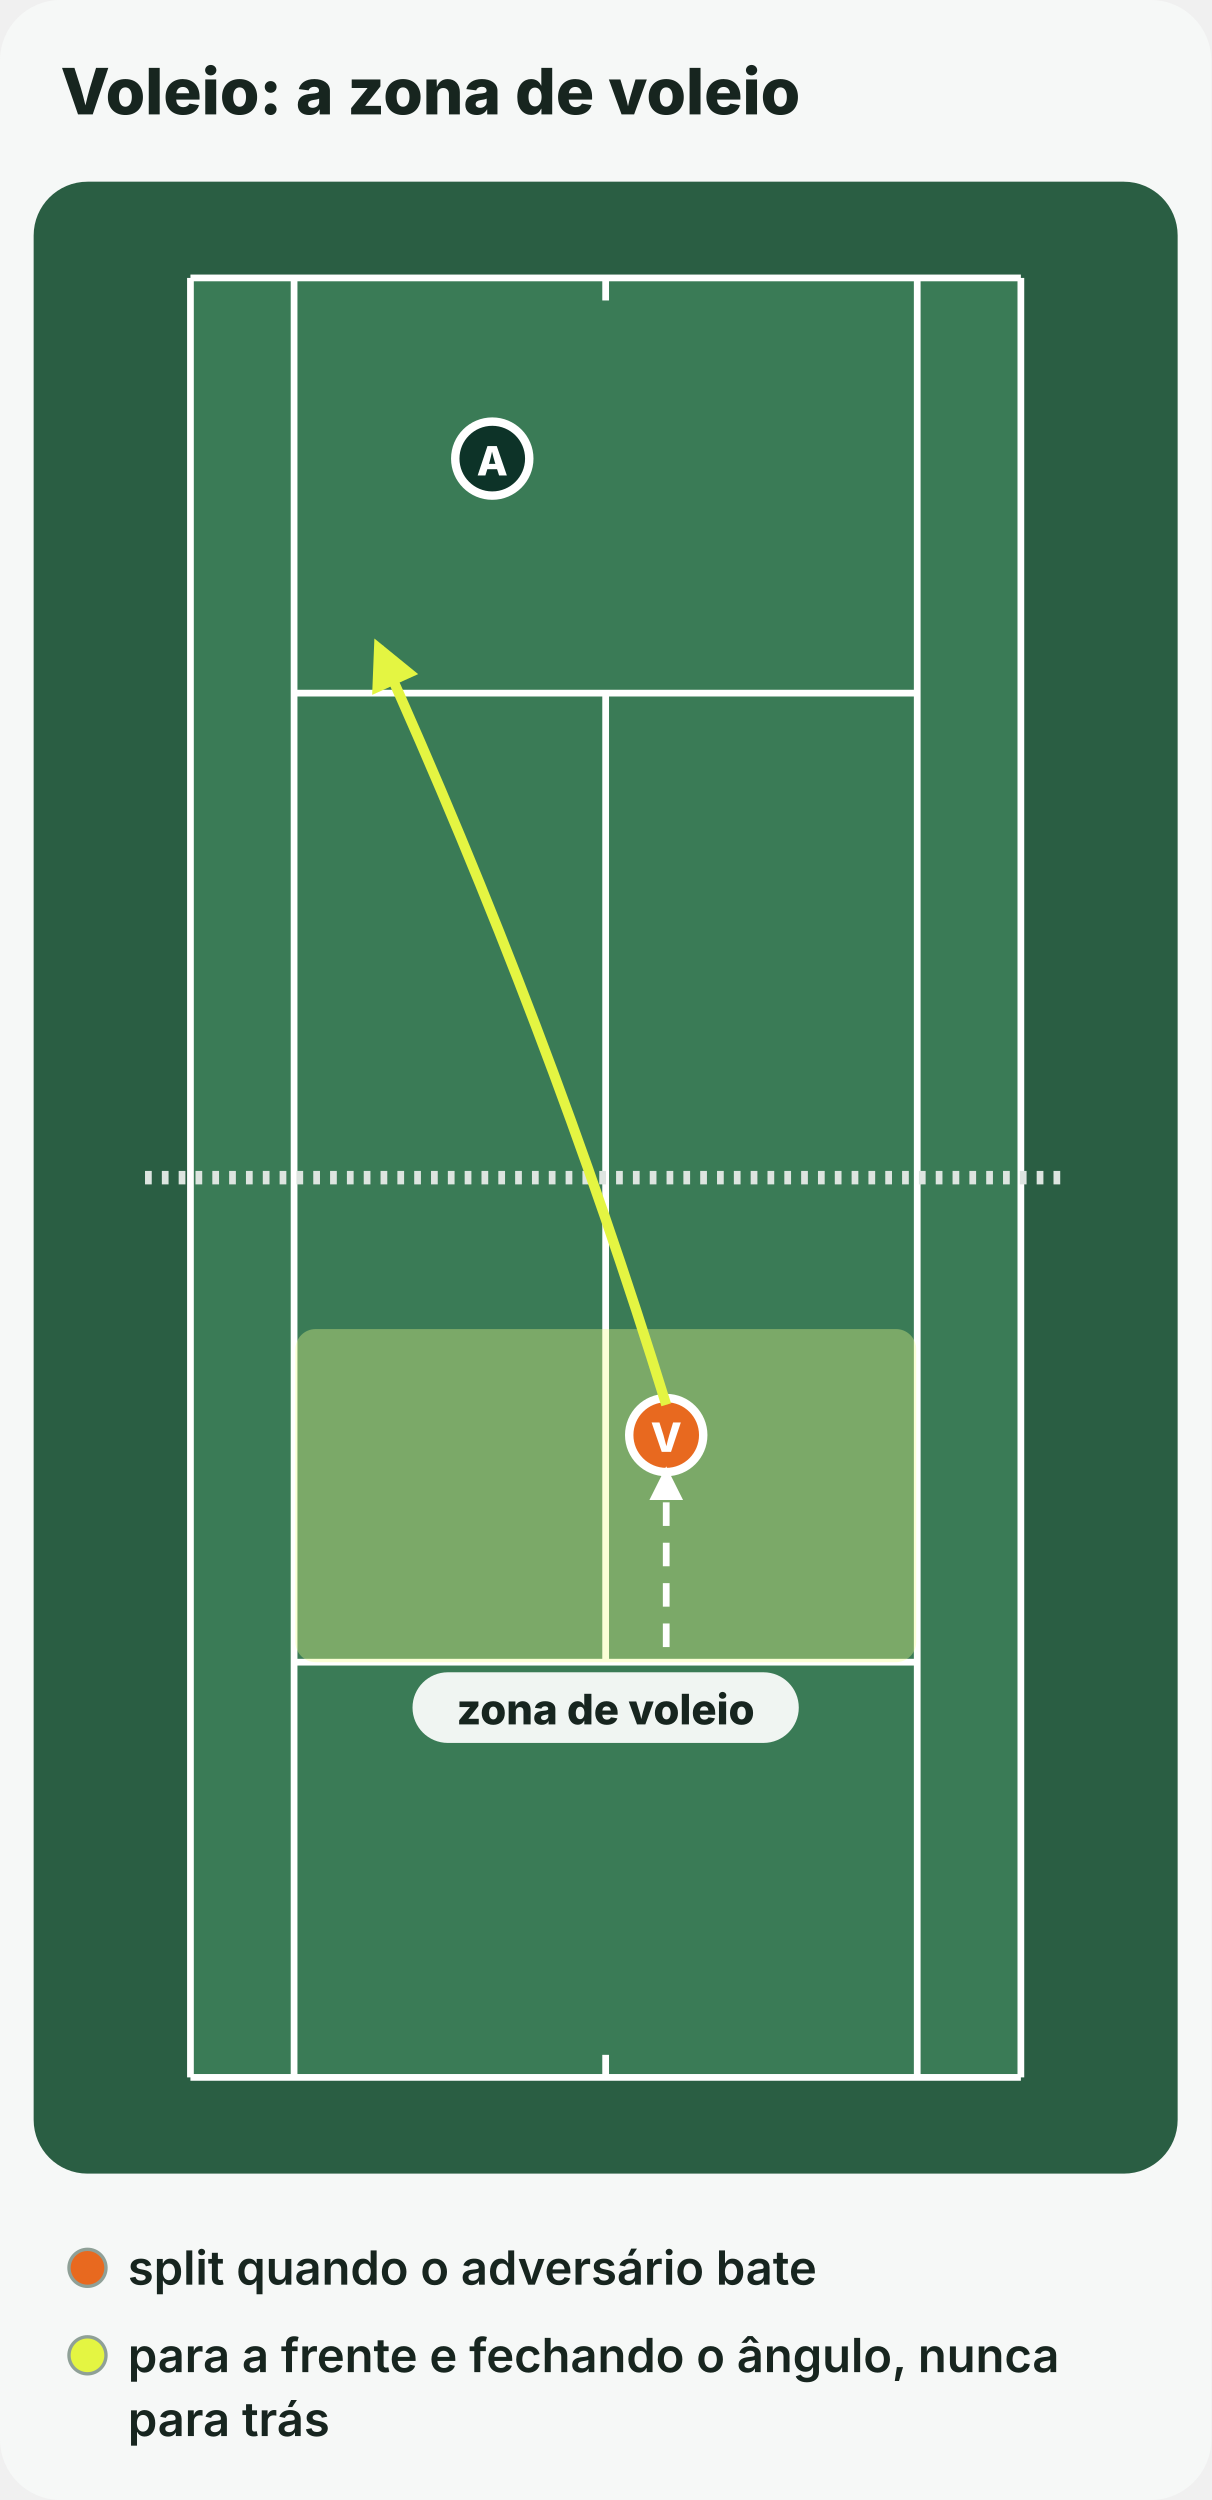
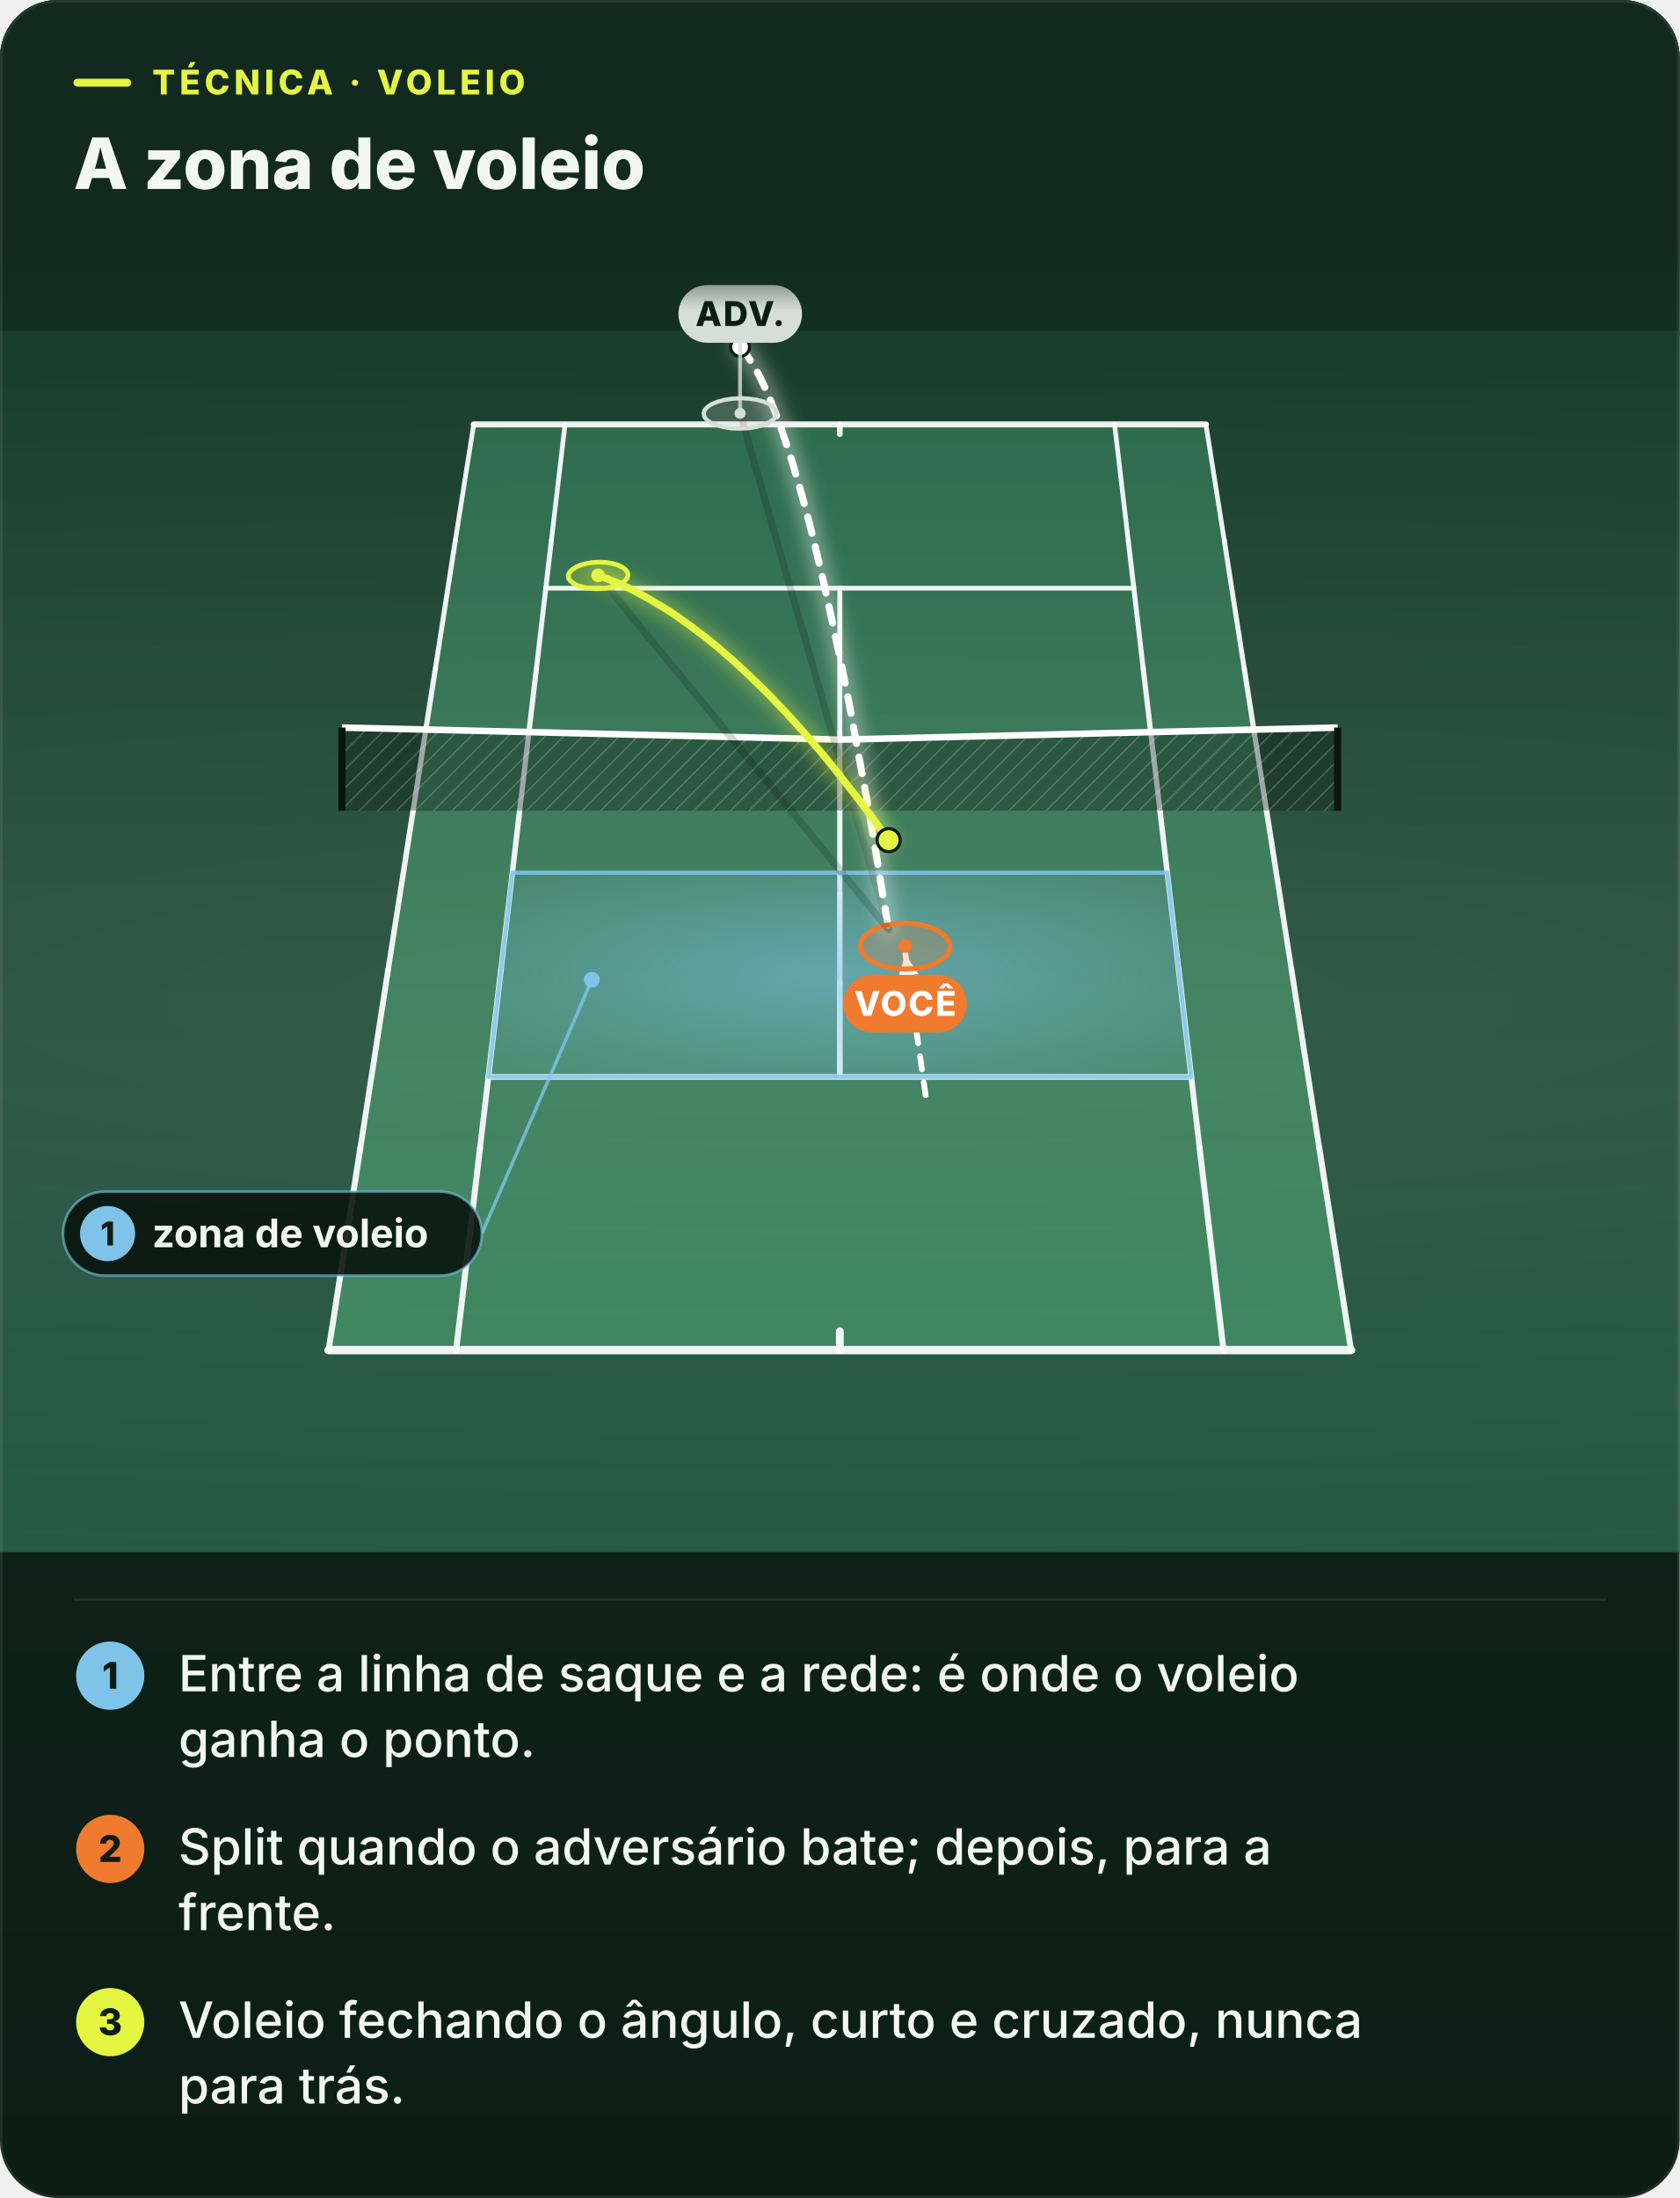
- <svg xmlns="http://www.w3.org/2000/svg" viewBox="0 0 360 743" width="360" height="743" role="img" aria-label="Voleio: a zona de voleio" font-family="Inter, system-ui, -apple-system, Segoe UI, sans-serif">
+ <svg xmlns="http://www.w3.org/2000/svg" viewBox="0 0 640 837.442" width="640" height="837.442" role="img" aria-label="A zona de voleio" font-family="Inter, -apple-system, BlinkMacSystemFont, Segoe UI, Roboto, system-ui, sans-serif">
  <defs>
-     <marker id="seta" viewBox="0 0 10 10" refX="8" refY="5" markerWidth="5" markerHeight="5" orient="auto-start-reverse">
-       <path d="M0 0L10 5L0 10z" fill="context-stroke" />
-     </marker>
+     <linearGradient id="gFundo" x1="0" y1="0" x2="0" y2="1">
+       <stop offset="0" stop-color="#12291F" />
+       <stop offset="1" stop-color="#0C1D16" />
+     </linearGradient>
+     <clipPath id="cCartao">
+       <rect width="640" height="837.442" rx="22" />
+     </clipPath>
+     <filter id="fBrilho" x="-50%" y="-50%" width="200%" height="200%">
+       <feGaussianBlur stdDeviation="3" />
+     </filter>
+     <linearGradient id="gSombraTopo" x1="0" y1="0" x2="0" y2="1">
+       <stop offset="0" stop-color="#12291F" />
+       <stop offset="1" stop-color="#12291F" stop-opacity="0" />
+     </linearGradient>
  </defs>
-   <rect width="360" height="743" rx="18" fill="#F6F8F7" />
-   <text x="18" y="34" font-size="19" font-weight="800" fill="#17251F">Voleio: a zona de voleio</text>
-   <rect x="10" y="54" width="340" height="592" rx="16" fill="#2A5E43" />
-   <rect x="56.6" y="82.6" width="246.8" height="534.8" fill="#3A7B56" />
-   <line x1="56.6" y1="617.4" x2="303.4" y2="617.4" stroke="#fff" stroke-width="2" />
-   <line x1="56.6" y1="82.6" x2="303.4" y2="82.6" stroke="#fff" stroke-width="2" />
-   <line x1="56.6" y1="617.4" x2="56.6" y2="82.6" stroke="#fff" stroke-width="2" />
-   <line x1="303.4" y1="617.4" x2="303.4" y2="82.6" stroke="#fff" stroke-width="2" />
-   <line x1="87.4" y1="617.4" x2="87.4" y2="82.6" stroke="#fff" stroke-width="2" />
-   <line x1="272.6" y1="617.4" x2="272.6" y2="82.6" stroke="#fff" stroke-width="2" />
-   <line x1="87.4" y1="494" x2="272.6" y2="494" stroke="#fff" stroke-width="2" />
-   <line x1="87.4" y1="206" x2="272.6" y2="206" stroke="#fff" stroke-width="2" />
-   <line x1="180" y1="494" x2="180" y2="206" stroke="#fff" stroke-width="2" />
-   <line x1="180" y1="617.4" x2="180" y2="610.7" stroke="#fff" stroke-width="2" />
-   <line x1="180" y1="82.6" x2="180" y2="89.3" stroke="#fff" stroke-width="2" />
-   <line x1="43.1" y1="350" x2="316.9" y2="350" stroke="#DDE5E0" stroke-width="4" stroke-dasharray="2 3" />
-   <rect x="87.8" y="395" width="184.5" height="99" rx="6" fill="rgba(244,255,138,.35)" stroke="none" stroke-width="2" stroke-dasharray="5 4" />
-   <rect x="122.6" y="497" width="114.8" height="21" rx="10.5" fill="rgba(255,255,255,.92)" />
-   <text x="180" y="512.5" font-size="12.5" font-weight="800" fill="#17251F" text-anchor="middle">zona de voleio</text>
-   <circle cx="198" cy="426.5" r="11" fill="#E8691F" stroke="#fff" stroke-width="2.5" />
-   <text x="198" y="431.5" font-size="12" font-weight="800" fill="#fff" text-anchor="middle">V</text>
-   <circle cx="146.3" cy="136.3" r="11" fill="#0D3328" stroke="#fff" stroke-width="2.5" />
-   <text x="146.3" y="141.3" font-size="12" font-weight="800" fill="#fff" text-anchor="middle">A</text>
-   <path d="M198 489.5 Q198 463.6 198 437.8" fill="none" stroke="#fff" stroke-width="2" stroke-dasharray="7 5" marker-end="url(#seta)" />
-   <path d="M198 417.5 Q163.3 305 112.5 192.5" fill="none" stroke="#E4F542" stroke-width="3" marker-end="url(#seta)" />
-   <circle cx="26" cy="674" r="5.5" fill="#E8691F" stroke="#8FA097" stroke-width="1" />
-   <text x="38" y="679" font-size="14" font-weight="600" fill="#17251F">split quando o adversário bate</text>
-   <circle cx="26" cy="700" r="5.5" fill="#E4F542" stroke="#8FA097" stroke-width="1" />
-   <text x="38" y="705" font-size="14" font-weight="600" fill="#17251F">para a frente e fechando o ângulo, nunca</text>
-   <text x="38" y="724" font-size="14" font-weight="600" fill="#17251F">para trás</text>
+   <g clip-path="url(#cCartao)">
+     <rect width="640" height="837.442" fill="url(#gFundo)" />
+     <defs>
+       <linearGradient id="gFora" x1="0" y1="0" x2="0" y2="1">
+         <stop offset="0" stop-color="#173B2B" />
+         <stop offset="1" stop-color="#215440" />
+       </linearGradient>
+       <linearGradient id="gQuadra" x1="0" y1="0" x2="0" y2="1">
+         <stop offset="0" stop-color="#2A684A" />
+         <stop offset="1" stop-color="#358058" />
+       </linearGradient>
+       <radialGradient id="gLuz" cx=".5" cy=".55" r=".6">
+         <stop offset="0" stop-color="#fff" stop-opacity=".10" />
+         <stop offset="1" stop-color="#fff" stop-opacity="0" />
+       </radialGradient>
+       <pattern id="pRede" width="5" height="5" patternUnits="userSpaceOnUse" patternTransform="rotate(45)">
+         <line x1="0" y1="0" x2="0" y2="5" stroke="#fff" stroke-opacity=".22" stroke-width="1" />
+       </pattern>
+     </defs>
+     <rect width="640" height="128" fill="#132F23" />
+     <polygon points="-1018.4,591.4 1658.4,591.4 1186.5,126 -546.5,126" fill="url(#gFora)" />
+     <polygon points="125.2,514.4 514.8,514.4 459.5,161.7 180.5,161.7" fill="url(#gQuadra)" />
+     <polygon points="-1018.4,591.4 1658.4,591.4 1186.5,126 -546.5,126" fill="url(#gLuz)" />
+     <line x1="125.2" y1="514.4" x2="514.8" y2="514.4" stroke="rgba(255,255,255,.92)" stroke-width="3.2" stroke-linecap="round" />
+     <line x1="180.5" y1="161.7" x2="459.5" y2="161.7" stroke="rgba(255,255,255,.92)" stroke-width="2.3" stroke-linecap="round" />
+     <line x1="125.2" y1="514.4" x2="137.3" y2="437.4" stroke="rgba(255,255,255,.92)" stroke-width="2.3" stroke-linecap="round" />
+     <line x1="137.3" y1="437.4" x2="147.9" y2="369.4" stroke="rgba(255,255,255,.92)" stroke-width="2.2" stroke-linecap="round" />
+     <line x1="147.9" y1="369.4" x2="157.4" y2="308.9" stroke="rgba(255,255,255,.92)" stroke-width="2.1" stroke-linecap="round" />
+     <line x1="157.4" y1="308.9" x2="165.9" y2="254.7" stroke="rgba(255,255,255,.92)" stroke-width="2" stroke-linecap="round" />
+     <line x1="165.9" y1="254.7" x2="173.5" y2="205.9" stroke="rgba(255,255,255,.92)" stroke-width="1.9" stroke-linecap="round" />
+     <line x1="173.5" y1="205.9" x2="180.5" y2="161.7" stroke="rgba(255,255,255,.92)" stroke-width="1.8" stroke-linecap="round" />
+     <line x1="514.8" y1="514.4" x2="502.7" y2="437.4" stroke="rgba(255,255,255,.92)" stroke-width="2.3" stroke-linecap="round" />
+     <line x1="502.7" y1="437.4" x2="492.1" y2="369.4" stroke="rgba(255,255,255,.92)" stroke-width="2.2" stroke-linecap="round" />
+     <line x1="492.1" y1="369.4" x2="482.6" y2="308.9" stroke="rgba(255,255,255,.92)" stroke-width="2.1" stroke-linecap="round" />
+     <line x1="482.6" y1="308.9" x2="474.1" y2="254.7" stroke="rgba(255,255,255,.92)" stroke-width="2" stroke-linecap="round" />
+     <line x1="474.1" y1="254.7" x2="466.5" y2="205.9" stroke="rgba(255,255,255,.92)" stroke-width="1.9" stroke-linecap="round" />
+     <line x1="466.5" y1="205.9" x2="459.5" y2="161.7" stroke="rgba(255,255,255,.92)" stroke-width="1.8" stroke-linecap="round" />
+     <line x1="173.8" y1="514.4" x2="182.9" y2="437.4" stroke="rgba(255,255,255,.92)" stroke-width="2.3" stroke-linecap="round" />
+     <line x1="182.9" y1="437.4" x2="190.9" y2="369.4" stroke="rgba(255,255,255,.92)" stroke-width="2.2" stroke-linecap="round" />
+     <line x1="190.9" y1="369.4" x2="198" y2="308.9" stroke="rgba(255,255,255,.92)" stroke-width="2.1" stroke-linecap="round" />
+     <line x1="198" y1="308.9" x2="204.4" y2="254.7" stroke="rgba(255,255,255,.92)" stroke-width="2" stroke-linecap="round" />
+     <line x1="204.4" y1="254.7" x2="210.1" y2="205.9" stroke="rgba(255,255,255,.92)" stroke-width="1.9" stroke-linecap="round" />
+     <line x1="210.1" y1="205.9" x2="215.3" y2="161.7" stroke="rgba(255,255,255,.92)" stroke-width="1.8" stroke-linecap="round" />
+     <line x1="466.2" y1="514.4" x2="457.1" y2="437.4" stroke="rgba(255,255,255,.92)" stroke-width="2.3" stroke-linecap="round" />
+     <line x1="457.1" y1="437.4" x2="449.1" y2="369.4" stroke="rgba(255,255,255,.92)" stroke-width="2.2" stroke-linecap="round" />
+     <line x1="449.1" y1="369.4" x2="442" y2="308.9" stroke="rgba(255,255,255,.92)" stroke-width="2.1" stroke-linecap="round" />
+     <line x1="442" y1="308.9" x2="435.6" y2="254.7" stroke="rgba(255,255,255,.92)" stroke-width="2" stroke-linecap="round" />
+     <line x1="435.6" y1="254.7" x2="429.9" y2="205.9" stroke="rgba(255,255,255,.92)" stroke-width="1.9" stroke-linecap="round" />
+     <line x1="429.9" y1="205.9" x2="424.7" y2="161.7" stroke="rgba(255,255,255,.92)" stroke-width="1.8" stroke-linecap="round" />
+     <line x1="186.1" y1="410.3" x2="453.9" y2="410.3" stroke="rgba(255,255,255,.92)" stroke-width="2.2" stroke-linecap="round" />
+     <line x1="208" y1="224.1" x2="432" y2="224.1" stroke="rgba(255,255,255,.92)" stroke-width="1.8" stroke-linecap="round" />
+     <line x1="320" y1="410.3" x2="320" y2="374.4" stroke="rgba(255,255,255,.92)" stroke-width="2.2" stroke-linecap="round" />
+     <line x1="320" y1="374.4" x2="320" y2="340.6" stroke="rgba(255,255,255,.92)" stroke-width="2.1" stroke-linecap="round" />
+     <line x1="320" y1="340.6" x2="320" y2="308.9" stroke="rgba(255,255,255,.92)" stroke-width="2" stroke-linecap="round" />
+     <line x1="320" y1="308.9" x2="320" y2="279" stroke="rgba(255,255,255,.92)" stroke-width="2" stroke-linecap="round" />
+     <line x1="320" y1="279" x2="320" y2="250.8" stroke="rgba(255,255,255,.92)" stroke-width="1.9" stroke-linecap="round" />
+     <line x1="320" y1="250.8" x2="320" y2="224.1" stroke="rgba(255,255,255,.92)" stroke-width="1.9" stroke-linecap="round" />
+     <line x1="320" y1="514.4" x2="320" y2="507.2" stroke="rgba(255,255,255,.92)" stroke-width="3" stroke-linecap="round" />
+     <line x1="320" y1="161.7" x2="320" y2="165.4" stroke="rgba(255,255,255,.92)" stroke-width="2.2" stroke-linecap="round" />
+     <polygon points="130.3,308.9 509.7,308.9 509.7,277.2 320,281.8 130.3,277.2" fill="rgba(10,25,18,.35)" />
+     <polygon points="130.3,308.9 509.7,308.9 509.7,277.2 320,281.8 130.3,277.2" fill="url(#pRede)" />
+     <polyline points="130.3,277.2 320,281.8 509.7,277.2" fill="none" stroke="#fff" stroke-width="2.5" stroke-linejoin="round" />
+     <line x1="130.3" y1="308.9" x2="130.3" y2="277.2" stroke="#0A1510" stroke-width="2.7" />
+     <line x1="509.7" y1="308.9" x2="509.7" y2="277.2" stroke="#0A1510" stroke-width="2.7" />
+     <defs>
+       <radialGradient id="gZ1" cx=".5" cy=".5" r=".7">
+         <stop offset="0" stop-color="#7FC4E8" stop-opacity=".55" />
+         <stop offset="1" stop-color="#7FC4E8" stop-opacity=".10" />
+       </radialGradient>
+     </defs>
+     <polygon points="186.1,410.3 453.9,410.3 444.8,332.5 195.2,332.5" fill="url(#gZ1)" stroke="#7FC4E8" stroke-opacity=".85" stroke-width="1.6" stroke-linejoin="round" />
+     <line x1="352.7" y1="417.3" x2="345" y2="363.6" stroke="#fff" stroke-width="2.2" stroke-dasharray="5 5" stroke-linecap="round" />
+     <polygon points="345,363.6 350,371.1 342.3,372.2" fill="#fff" />
+     <path d="M282 157.5 L283.2 161.5 L284.4 165.6 L285.5 169.7 L286.7 173.9 L287.9 178.1 L289.2 182.3 L290.4 186.6 L291.6 190.9 L292.9 195.2 L294.1 199.6 L295.4 204.1 L296.7 208.5 L298 213.1 L299.3 217.6 L300.6 222.2 L302 226.9 L303.3 231.6 L304.7 236.3 L306.1 241.1 L307.5 246 L308.9 250.9 L310.3 255.8 L311.7 260.8 L313.2 265.8 L314.6 270.9 L316.1 276.1 L317.6 281.3 L319.1 286.5 L320.7 291.8 L322.2 297.2 L323.8 302.6 L325.3 308.1 L326.9 313.6 L328.5 319.2 L330.2 324.9 L331.8 330.6 L333.5 336.4 L335.1 342.2 L336.8 348.1 L338.6 354.1" fill="none" stroke="#000" stroke-opacity=".16" stroke-width="2.7" stroke-linecap="round" />
+     <path d="M282 132.2 L283.2 133.5 L284.4 135 L285.5 136.7 L286.7 138.6 L287.9 140.7 L289.2 142.9 L290.4 145.4 L291.6 148 L292.9 150.8 L294.1 153.9 L295.4 157.1 L296.7 160.5 L298 164.2 L299.3 168.1 L300.6 172.1 L302 176.4 L303.3 180.9 L304.7 185.7 L306.1 190.7 L307.5 195.8 L308.9 201.3 L310.3 206.9 L311.7 212.9 L313.2 219 L314.6 225.4 L316.1 232.1 L317.6 239 L319.1 246.1 L320.7 253.6 L322.2 261.3 L323.8 269.3 L325.3 277.5 L326.9 286.1 L328.5 294.9 L330.2 304 L331.8 313.4 L333.5 323.1 L335.1 333.1 L336.8 343.5 L338.6 354.1" fill="none" stroke="#fff" stroke-opacity=".35" stroke-width="6.9" stroke-linecap="round" filter="url(#fBrilho)" />
+     <path d="M282 132.2 L283.2 133.5 L284.4 135 L285.5 136.7 L286.7 138.6 L287.9 140.7 L289.2 142.9 L290.4 145.4 L291.6 148 L292.9 150.8 L294.1 153.9 L295.4 157.1 L296.7 160.5 L298 164.2 L299.3 168.1 L300.6 172.1 L302 176.4 L303.3 180.9 L304.7 185.7 L306.1 190.7 L307.5 195.8 L308.9 201.3 L310.3 206.9 L311.7 212.9 L313.2 219 L314.6 225.4 L316.1 232.1 L317.6 239 L319.1 246.1 L320.7 253.6 L322.2 261.3 L323.8 269.3 L325.3 277.5 L326.9 286.1 L328.5 294.9 L330.2 304 L331.8 313.4 L333.5 323.1 L335.1 333.1 L336.8 343.5 L338.6 354.1" fill="none" stroke="#fff" stroke-width="2.7" stroke-linecap="round" stroke-dasharray="6.4 5.3" />
+     <circle cx="282" cy="132.2" r="3.6" fill="#fff" stroke="#0C1D16" stroke-width="1.2" />
+     <polygon points="362,360.4 361.5,358.5 360.2,356.6 358.1,355 355.3,353.6 352.1,352.6 348.5,352 344.7,351.7 340.9,352 337.3,352.6 334.1,353.6 331.5,355 329.4,356.6 328.2,358.5 327.8,360.4 328.2,362.4 329.5,364.2 331.6,365.9 334.3,367.3 337.6,368.4 341.3,369 345.1,369.2 348.9,369 352.6,368.4 355.8,367.3 358.5,365.9 360.5,364.2 361.7,362.4" fill="#F07A2D" fill-opacity=".22" stroke="#F07A2D" stroke-width="1.9" />
+     <circle cx="344.9" cy="360.4" r="2.6" fill="#F07A2D" />
+     <rect x="321.3" y="371.4" width="47.1" height="22" rx="11" fill="#F07A2D" />
+     <text x="344.9" y="387" font-size="13" font-weight="800" fill="#fff" letter-spacing="0.6" text-anchor="middle">VOCÊ</text>
+     <path d="M338.6 354.1 L335.4 350.3 L332.3 346.5 L329.2 342.7 L326.1 338.9 L323 335.2 L320 331.5 L317 327.8 L314 324.1 L311 320.5 L308.1 316.9 L305.1 313.3 L302.2 309.8 L299.3 306.3 L296.4 302.7 L293.6 299.3 L290.7 295.8 L287.9 292.4 L285.1 289 L282.3 285.6 L279.6 282.2 L276.8 278.9 L274.1 275.5 L271.4 272.2 L268.7 268.9 L266 265.7 L263.4 262.5 L260.7 259.2 L258.1 256 L255.5 252.9 L252.9 249.7 L250.3 246.6 L247.8 243.5 L245.2 240.4 L242.7 237.3 L240.2 234.2 L237.7 231.2 L235.3 228.2 L232.8 225.2 L230.3 222.2 L227.9 219.2" fill="none" stroke="#000" stroke-opacity=".16" stroke-width="2.8" stroke-linecap="round" />
+     <path d="M338.6 320.1 L335.4 315.7 L332.3 311.4 L329.2 307.3 L326.1 303.2 L323 299.3 L320 295.4 L317 291.7 L314 288 L311 284.5 L308.1 281.1 L305.1 277.7 L302.2 274.5 L299.3 271.3 L296.4 268.3 L293.6 265.3 L290.7 262.4 L287.9 259.7 L285.1 257 L282.3 254.4 L279.6 251.9 L276.8 249.5 L274.1 247.1 L271.4 244.9 L268.7 242.7 L266 240.7 L263.4 238.7 L260.7 236.8 L258.1 234.9 L255.5 233.2 L252.9 231.5 L250.3 230 L247.8 228.5 L245.2 227 L242.7 225.7 L240.2 224.4 L237.7 223.2 L235.3 222.1 L232.8 221.1 L230.3 220.1 L227.9 219.2" fill="none" stroke="#E4F542" stroke-opacity=".35" stroke-width="7.2" stroke-linecap="round" filter="url(#fBrilho)" />
+     <path d="M338.6 320.1 L335.4 315.7 L332.3 311.4 L329.2 307.3 L326.1 303.2 L323 299.3 L320 295.4 L317 291.7 L314 288 L311 284.5 L308.1 281.1 L305.1 277.7 L302.2 274.5 L299.3 271.3 L296.4 268.3 L293.6 265.3 L290.7 262.4 L287.9 259.7 L285.1 257 L282.3 254.4 L279.6 251.9 L276.8 249.5 L274.1 247.1 L271.4 244.9 L268.7 242.7 L266 240.7 L263.4 238.7 L260.7 236.8 L258.1 234.9 L255.5 233.2 L252.9 231.5 L250.3 230 L247.8 228.5 L245.2 227 L242.7 225.7 L240.2 224.4 L237.7 223.2 L235.3 222.1 L232.8 221.1 L230.3 220.1 L227.9 219.2" fill="none" stroke="#E4F542" stroke-width="2.8" stroke-linecap="round" />
+     <circle cx="338.6" cy="320.1" r="4.4" fill="#E4F542" stroke="#0C1D16" stroke-width="1.2" />
+     <polygon points="239.3,219.2 239.1,218.1 238.4,217.1 237.1,216.1 235.4,215.3 233.3,214.7 230.9,214.3 228.4,214.2 225.9,214.3 223.4,214.7 221.2,215.3 219.4,216.1 217.9,217.1 217,218.1 216.5,219.2 216.7,220.4 217.4,221.4 218.7,222.4 220.4,223.2 222.5,223.8 224.9,224.2 227.4,224.3 230,224.2 232.4,223.8 234.7,223.2 236.5,222.4 238,221.4 238.9,220.4" fill="#E4F542" fill-opacity=".25" stroke="#E4F542" stroke-width="1.8" />
+     <circle cx="227.9" cy="219.2" r="2.6" fill="#E4F542" />
+     <polygon points="295.9,157.5 295.6,156.2 294.6,155 293,153.9 290.9,153 288.3,152.3 285.3,151.9 282.3,151.7 279.2,151.9 276.2,152.3 273.6,153 271.3,153.9 269.6,155 268.5,156.2 268.1,157.5 268.4,158.8 269.3,160 270.9,161.1 273.1,162 275.7,162.7 278.7,163.2 281.8,163.3 284.9,163.2 287.9,162.7 290.6,162 292.8,161.1 294.5,160 295.6,158.8" fill="#D5DED9" fill-opacity=".22" stroke="#D5DED9" stroke-width="1.6" />
+     <circle cx="282" cy="157.5" r="2.1" fill="#D5DED9" />
+     <line x1="282" y1="157.5" x2="282" y2="129.6" stroke="#D5DED9" stroke-opacity=".8" stroke-width="1.5" />
+     <rect x="258.5" y="108.6" width="47.1" height="22" rx="11" fill="#D5DED9" />
+     <text x="282" y="124.2" font-size="13" font-weight="800" fill="#0C1D16" letter-spacing="0.6" text-anchor="middle">ADV.</text>
+     <line x1="225.5" y1="373.3" x2="183.6" y2="470" stroke="#7FC4E8" stroke-opacity=".8" stroke-width="1.3" />
+     <circle cx="225.5" cy="373.3" r="3" fill="#7FC4E8" />
+     <rect x="24" y="454" width="159.6" height="32" rx="16" fill="rgba(8,20,14,.9)" stroke="#7FC4E8" stroke-opacity=".6" />
+     <circle cx="41" cy="470" r="10.5" fill="#7FC4E8" />
+     <text x="41" y="474.5" font-size="12.5" font-weight="800" fill="#0C1D16" text-anchor="middle">1</text>
+     <text x="58" y="475.2" font-size="15" font-weight="700" fill="#F3F7F4">zona de voleio</text>
+     <rect width="640" height="92" fill="#12291F" />
+     <rect y="92" width="640" height="26" fill="url(#gSombraTopo)" />
+     <rect x="28" y="30" width="22" height="3" rx="1.5" fill="#E4F542" />
+     <text x="58" y="36" font-size="13" font-weight="800" fill="#E4F542" letter-spacing="1.6">TÉCNICA · VOLEIO</text>
+     <text x="28" y="72" font-size="27" font-weight="800" fill="#F3F7F4">A zona de voleio</text>
+     <line x1="28" y1="609.442" x2="612" y2="609.442" stroke="rgba(255,255,255,.08)" />
+     <circle cx="42" cy="638.442" r="13" fill="#7FC4E8" />
+     <text x="42" y="643.4" font-size="14" font-weight="800" fill="#0C1D16" text-anchor="middle">1</text>
+     <text x="68" y="644.4" font-size="19" font-weight="500" fill="#F3F7F4">Entre a linha de saque e a rede: é onde o voleio</text>
+     <text x="68" y="669.4" font-size="19" font-weight="500" fill="#F3F7F4">ganha o ponto.</text>
+     <circle cx="42" cy="704.442" r="13" fill="#F07A2D" />
+     <text x="42" y="709.4" font-size="14" font-weight="800" fill="#0C1D16" text-anchor="middle">2</text>
+     <text x="68" y="710.4" font-size="19" font-weight="500" fill="#F3F7F4">Split quando o adversário bate; depois, para a</text>
+     <text x="68" y="735.4" font-size="19" font-weight="500" fill="#F3F7F4">frente.</text>
+     <circle cx="42" cy="770.442" r="13" fill="#E4F542" />
+     <text x="42" y="775.4" font-size="14" font-weight="800" fill="#0C1D16" text-anchor="middle">3</text>
+     <text x="68" y="776.4" font-size="19" font-weight="500" fill="#F3F7F4">Voleio fechando o ângulo, curto e cruzado, nunca</text>
+     <text x="68" y="801.4" font-size="19" font-weight="500" fill="#F3F7F4">para trás.</text>
+   </g>
+   <rect x=".5" y=".5" width="639" height="836.442" rx="21.5" fill="none" stroke="rgba(255,255,255,.08)" />
</svg>
